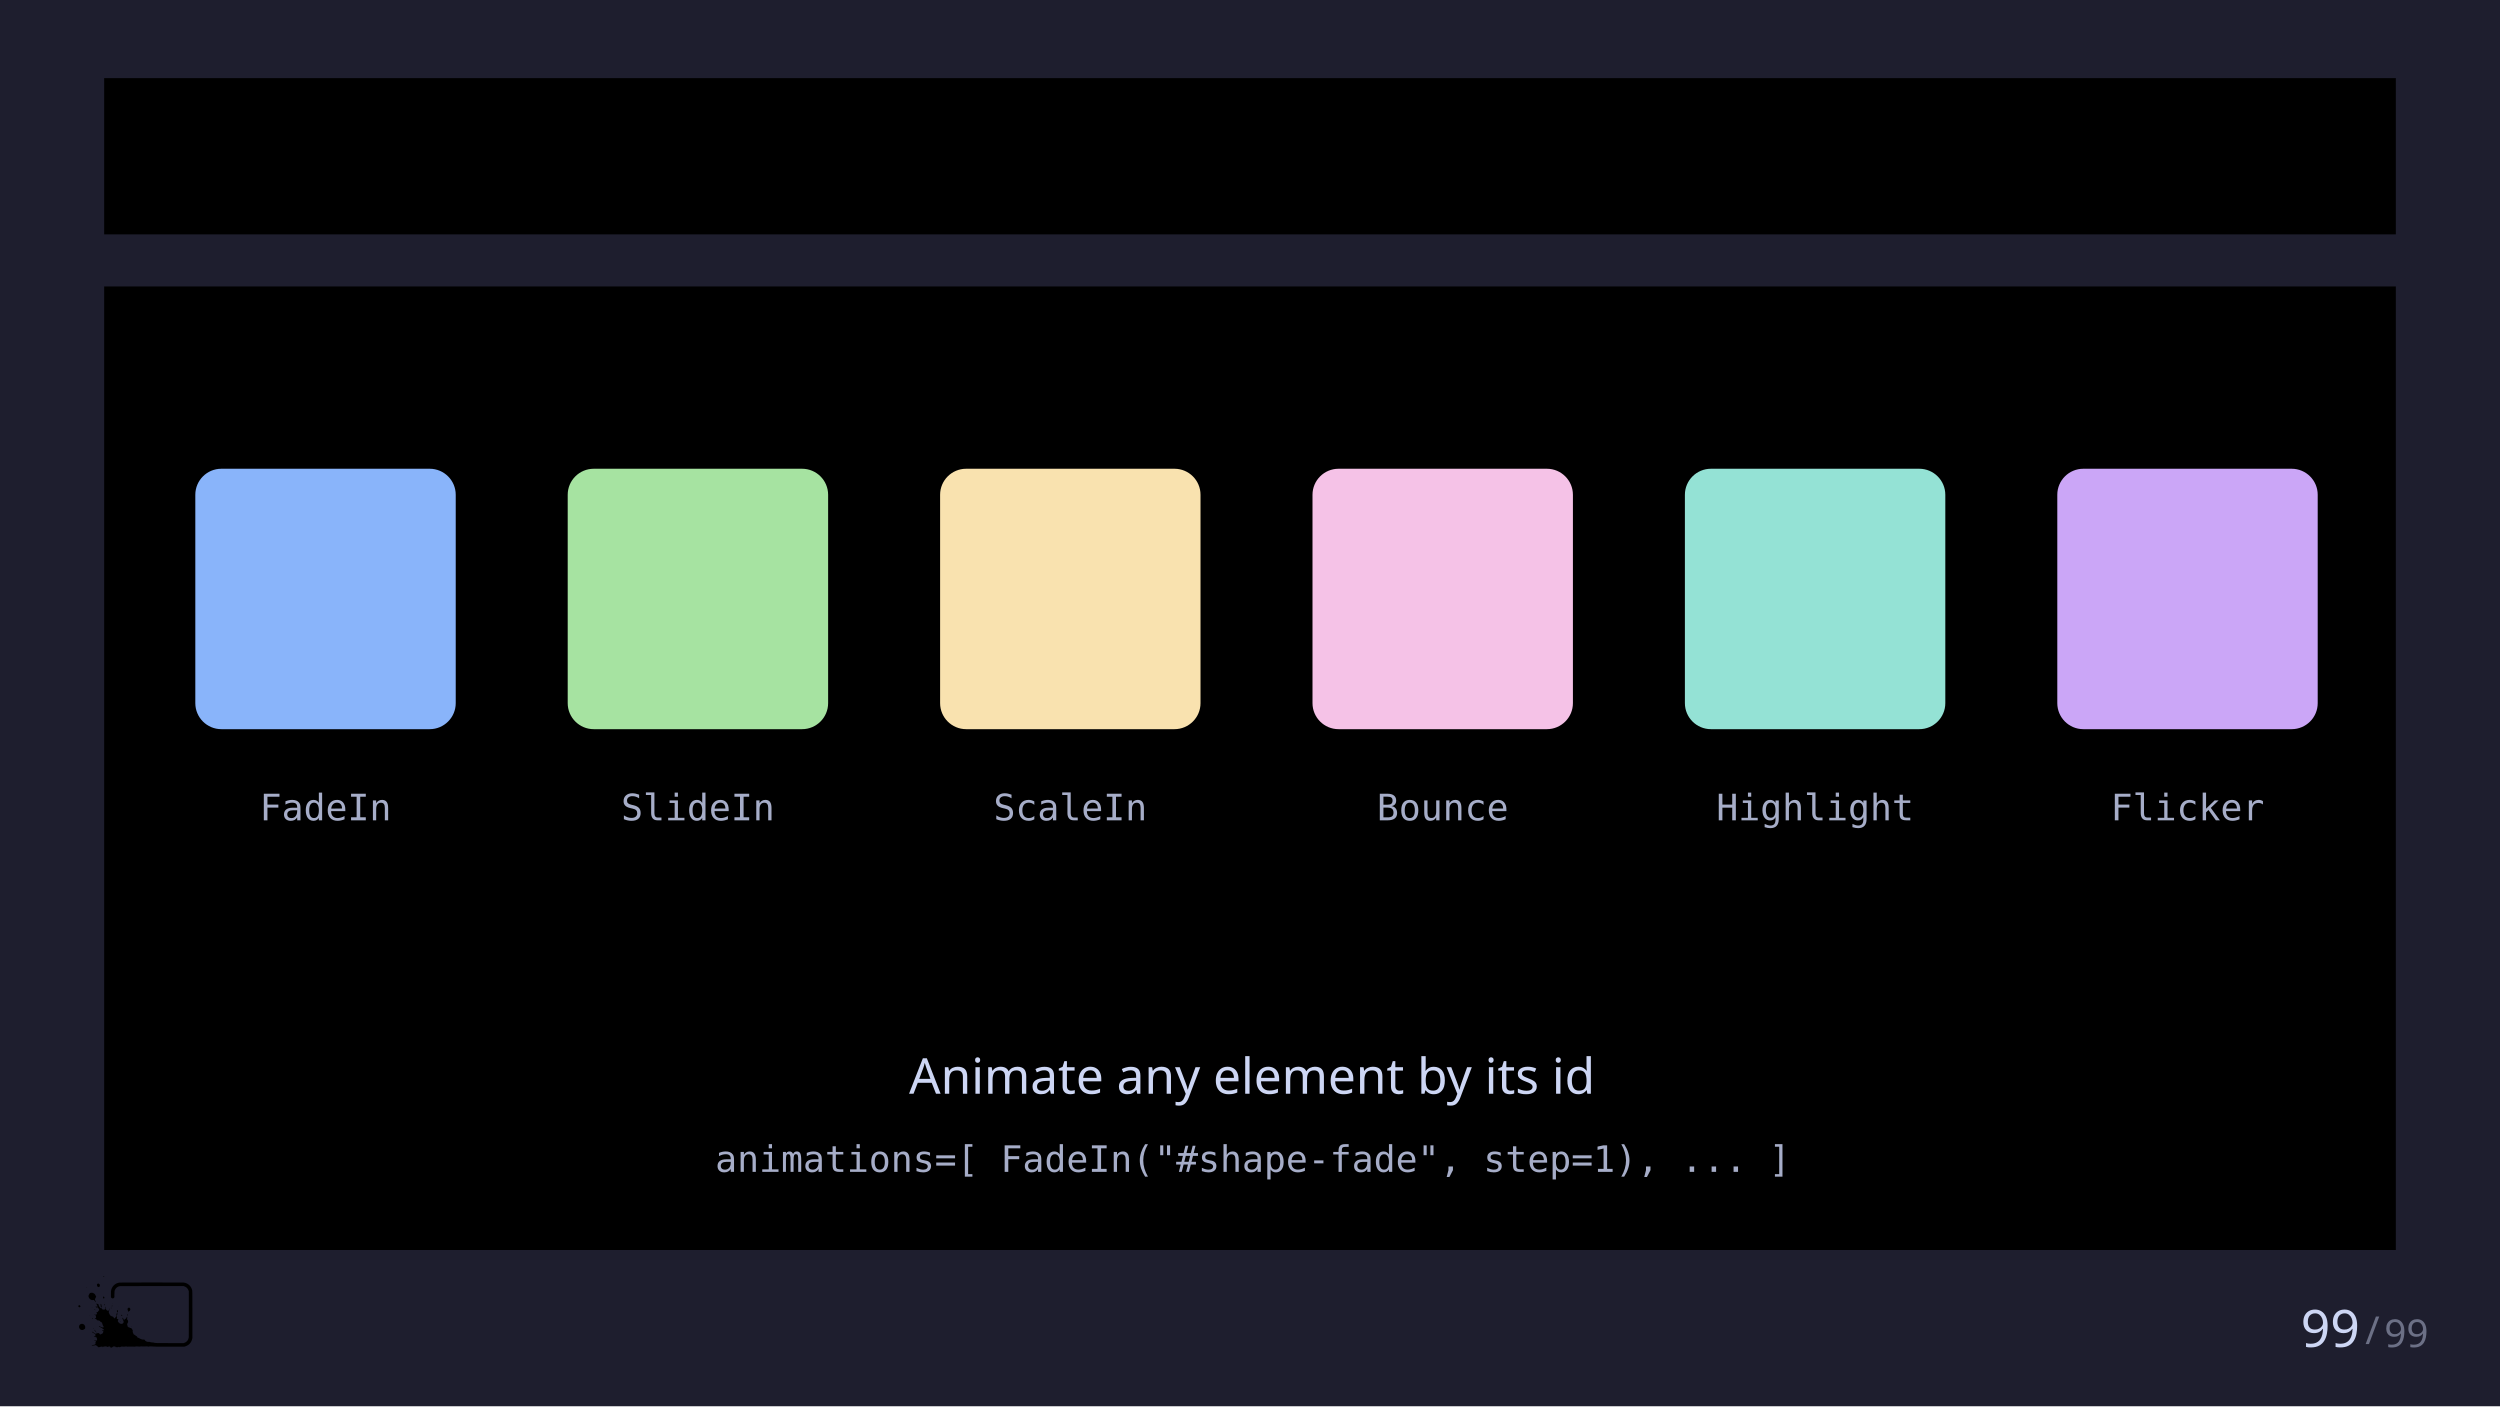
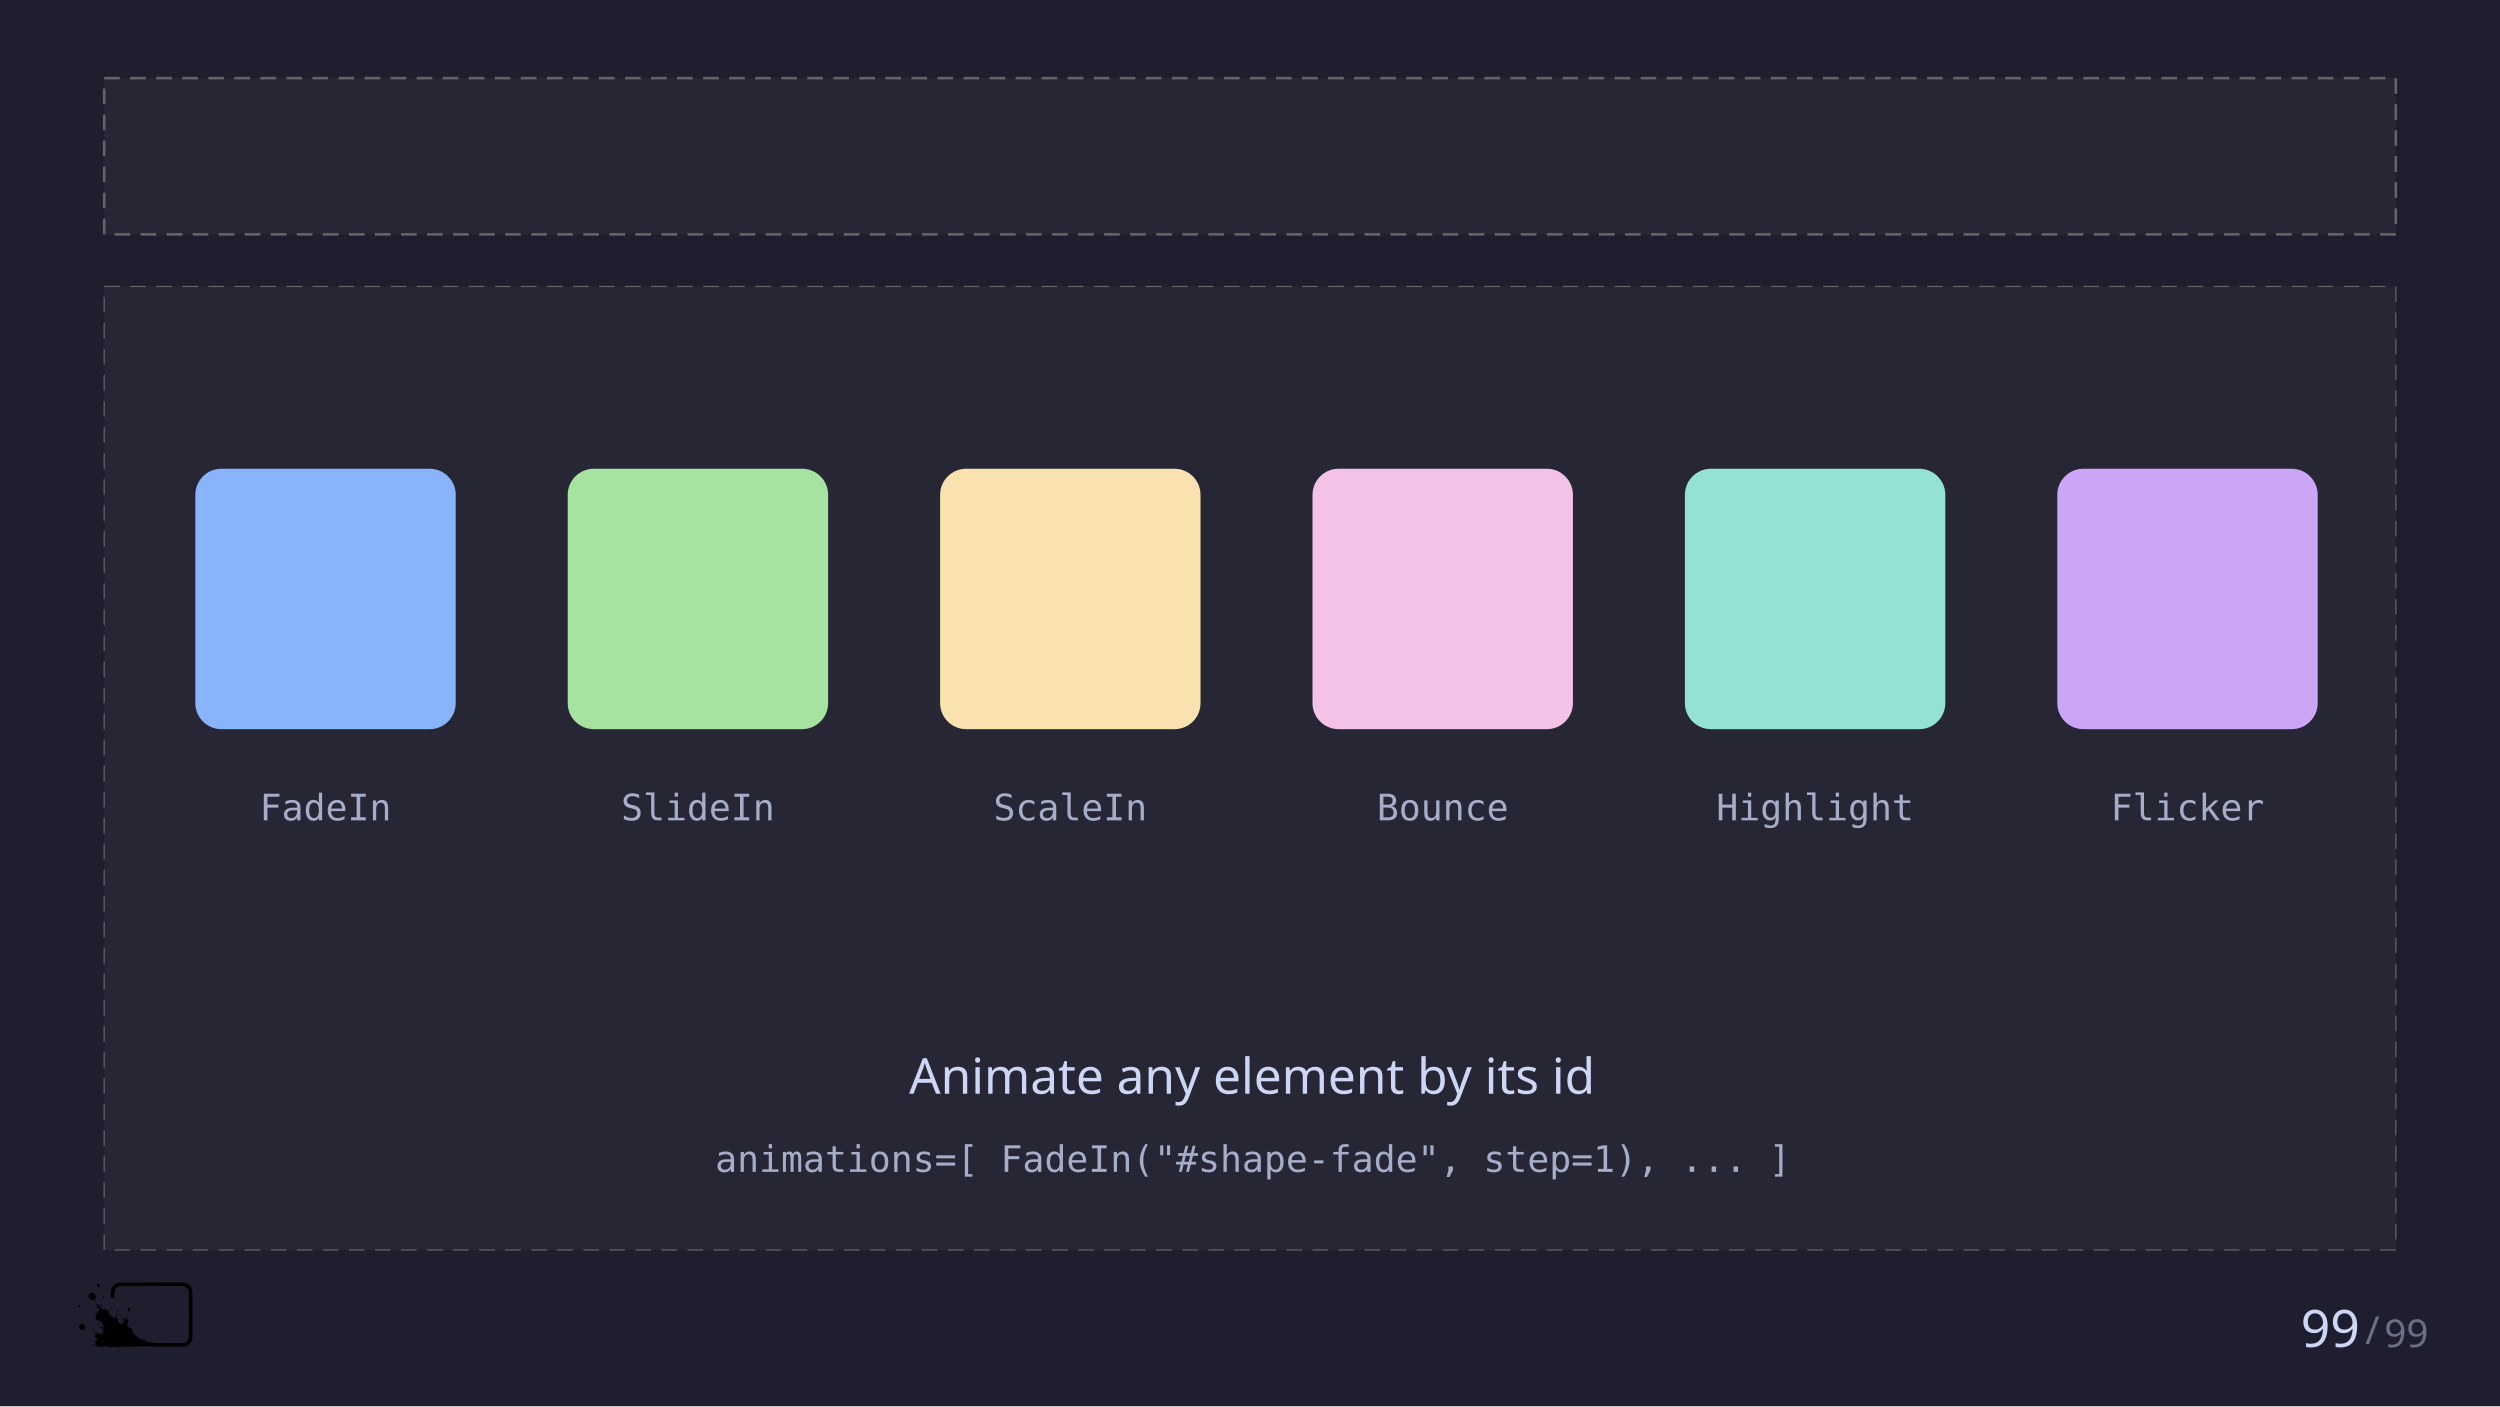
<svg xmlns="http://www.w3.org/2000/svg" xmlns:ns1="urn:inkflow" ns1:parent="content" viewBox="0 0 1920 1080" width="1920" height="1080" version="1.1" id="svg12">
  <g ns1:layout-src="./base" ns1:layout-hash="0e0184e9">
    <defs />
    <rect width="1920" height="1080" class="inkflow-fill-bg" />
  </g>
  <g ns1:layout-src="./numbered" ns1:layout-hash="6a4a92fb">
    <defs />
    <text id="zone-slide-number" x="1812.359" y="1034.438" class="inkflow-fill-text-muted inkflow-fill-text inkflow-fill-code-text" text-anchor="end" font-size="39.664px" font-family="sans-serif" style="stroke-width: 1.417">99</text>
    <text id="zone-slide-total" x="1831.157" y="1034.58" class="inkflow-fill-text-muted inkflow-fill-grey" font-size="29.64px" font-family="sans-serif" style="stroke-width: 1.059">99</text>
    <text id="text1" x="1816.518" y="1032.25" class="inkflow-fill-text-muted inkflow-fill-grey" font-size="29.64px" font-family="sans-serif" style="stroke-width: 1.059">/</text>
  </g>
  <g ns1:layout-src="./title" ns1:layout-hash="55fe2bf2">
    <defs />
    <rect id="zone-title" x="80" y="60" width="1760" height="120" />
  </g>
  <g ns1:layout-src="content" ns1:layout-hash="d783db6f">
    <defs />
    <rect id="zone-content" x="80" y="220" width="1760" height="740" style="stroke-width:0.943" />
  </g>
  <defs id="defs6">
    <style id="inkflow-preview">.inkflow-fill-bg { fill: #1e1e2e; }
.inkflow-stroke-bg { stroke: #1e1e2e; }
.inkflow-fill-surface { fill: #313244; }
.inkflow-stroke-surface { stroke: #313244; }
.inkflow-fill-border { fill: #585b70; }
.inkflow-stroke-border { stroke: #585b70; }
.inkflow-fill-text { fill: #cdd6f4; }
.inkflow-stroke-text { stroke: #cdd6f4; }
.inkflow-fill-text-muted { fill: #a6adc8; }
.inkflow-stroke-text-muted { stroke: #a6adc8; }
.inkflow-fill-accent { fill: #cba6f7; }
.inkflow-stroke-accent { stroke: #cba6f7; }
.inkflow-fill-accent-fg { fill: #11111b; }
.inkflow-stroke-accent-fg { stroke: #11111b; }
.inkflow-fill-code-bg { fill: #181825; }
.inkflow-stroke-code-bg { stroke: #181825; }
.inkflow-fill-code-text { fill: #cdd6f4; }
.inkflow-stroke-code-text { stroke: #cdd6f4; }
.inkflow-fill-red { fill: #f38ba8; }
.inkflow-stroke-red { stroke: #f38ba8; }
.inkflow-fill-orange { fill: #fab387; }
.inkflow-stroke-orange { stroke: #fab387; }
.inkflow-fill-yellow { fill: #f9e2af; }
.inkflow-stroke-yellow { stroke: #f9e2af; }
.inkflow-fill-green { fill: #a6e3a1; }
.inkflow-stroke-green { stroke: #a6e3a1; }
.inkflow-fill-teal { fill: #94e2d5; }
.inkflow-stroke-teal { stroke: #94e2d5; }
.inkflow-fill-blue { fill: #89b4fa; }
.inkflow-stroke-blue { stroke: #89b4fa; }
.inkflow-fill-purple { fill: #cba6f7; }
.inkflow-stroke-purple { stroke: #cba6f7; }
.inkflow-fill-pink { fill: #f5c2e7; }
.inkflow-stroke-pink { stroke: #f5c2e7; }
.inkflow-fill-grey { fill: #6c7086; }
- .inkflow-stroke-grey { stroke: #6c7086; }</style>
+ .inkflow-stroke-grey { stroke: #6c7086; }
+ #zone-title, #zone-content { fill: #808080; fill-opacity: 0.08; stroke: #808080; stroke-opacity: 0.7; stroke-width: 2; stroke-dasharray: 12 8; }</style>
  </defs>
  <g id="g7">
    <rect id="shape-fade" x="150" y="360" width="200" height="200" rx="20" class="inkflow-fill-blue" />
    <text x="250" y="630" text-anchor="middle" font-family="monospace" font-size="28" class="inkflow-fill-text-muted" id="text5">FadeIn</text>
  </g>
  <g id="g8">
    <rect id="shape-slide" x="436" y="360" width="200" height="200" rx="20" class="inkflow-fill-green" />
    <text x="536" y="630" text-anchor="middle" font-family="monospace" font-size="28" class="inkflow-fill-text-muted" id="text6">SlideIn</text>
  </g>
  <g id="g9">
    <rect id="shape-scale" x="722" y="360" width="200" height="200" rx="20" class="inkflow-fill-yellow" />
    <text x="822" y="630" text-anchor="middle" font-family="monospace" font-size="28" class="inkflow-fill-text-muted" id="text7">ScaleIn</text>
  </g>
  <g id="g10">
    <rect id="shape-bounce" x="1008" y="360" width="200" height="200" rx="20" class="inkflow-fill-pink" />
    <text x="1108" y="630" text-anchor="middle" font-family="monospace" font-size="28" class="inkflow-fill-text-muted" id="text8">Bounce</text>
  </g>
  <g id="g11">
    <rect id="shape-highlight" x="1294" y="360" width="200" height="200" rx="20" class="inkflow-fill-teal" />
    <text x="1394" y="630" text-anchor="middle" font-family="monospace" font-size="28" class="inkflow-fill-text-muted" id="text9">Highlight</text>
  </g>
  <g id="g12">
    <rect id="shape-flicker" x="1580" y="360" width="200" height="200" rx="20" class="inkflow-fill-purple" />
    <text x="1680" y="630" text-anchor="middle" font-family="monospace" font-size="28" class="inkflow-fill-text-muted" id="text10">Flicker</text>
  </g>
  <text x="961.577" y="840" text-anchor="middle" font-family="sans-serif" font-size="38px" class="inkflow-fill-text" id="text11">Animate any element by its id</text>
  <text x="962.256" y="900" text-anchor="middle" font-family="monospace" font-size="28px" class="inkflow-fill-text-muted" id="text12">animations=[ FadeIn("#shape-fade", step=1), ... ]</text>
  <g ns1:overlay-src="footer" ns1:overlay-hash="f664c57d">
    <defs />
    <g class="inkflow-demo-logo-mark" transform="matrix(0.7161682,0,0,0.7161682,43.00572,966.5546)" id="demo-logo-mark">
      <g transform="translate(-148.5314,-96.87841)">
        <g transform="translate(3.746808,2.274717)">
          <path style="fill-opacity:1;stroke-width:0.372" d="m 203.569,189.978 c -0.189,-0.105 -0.434,-0.191 -0.544,-0.191 h -0.201 l 0.036,-0.375 c 0.048,-0.499 -0.137,-0.658 -0.611,-0.527 -0.191,0.053 -0.516,0.076 -0.721,0.051 -0.281,-0.034 -0.516,0.028 -0.954,0.25 l -0.582,0.295 -0.288,-0.167 c -0.858,-0.497 -0.907,-0.511 -1.749,-0.51 -0.46,3.7e-4 -1.081,0.066 -1.379,0.146 -0.298,0.08 -0.665,0.146 -0.816,0.147 -0.211,7.4e-4 -0.323,0.085 -0.486,0.361 l -0.212,0.36 -0.154,-0.237 c -0.085,-0.13 -0.248,-0.334 -0.364,-0.452 l -0.211,-0.215 -0.528,0.14 c -0.29,0.077 -0.763,0.141 -1.052,0.142 -0.38,7.4e-4 -0.64,0.069 -0.943,0.247 -0.231,0.135 -0.629,0.274 -0.885,0.31 l -0.466,0.064 -0.363,-0.344 c -0.2,-0.189 -0.585,-0.494 -0.856,-0.677 -0.271,-0.184 -0.722,-0.545 -1.003,-0.803 -0.359,-0.33 -0.594,-0.469 -0.79,-0.469 -0.652,0 -1.99,0.215 -2.527,0.405 -0.97,0.345 -2.362,0.082 -1.633,-0.308 0.11,-0.059 0.542,-0.17 0.96,-0.247 1.612,-0.297 2.119,-0.44 2.452,-0.694 0.488,-0.373 0.58,-0.629 0.441,-1.232 -0.178,-0.773 -0.148,-0.949 0.23,-1.327 0.454,-0.454 0.444,-0.677 -0.043,-0.925 -0.213,-0.109 -0.415,-0.243 -0.45,-0.299 -0.098,-0.158 -0.75,-0.459 -1.154,-0.532 -0.201,-0.036 -0.392,-0.109 -0.424,-0.161 -0.109,-0.177 0.784,-0.093 1.233,0.115 0.244,0.113 0.731,0.227 1.083,0.254 l 0.64,0.048 0.285,-0.301 c 0.393,-0.415 0.465,-1.123 0.17,-1.687 -0.115,-0.221 -0.209,-0.579 -0.209,-0.797 0,-0.596 -0.287,-0.802 -1.542,-1.108 -0.79,-0.193 -1.118,-0.322 -1.329,-0.524 -0.404,-0.387 -0.365,-0.509 0.139,-0.431 0.23,0.036 0.515,0.117 0.634,0.181 0.118,0.064 0.329,0.117 0.468,0.117 0.29,0 0.329,-0.196 0.119,-0.599 -0.112,-0.214 -0.112,-0.284 6e-4,-0.437 0.173,-0.237 0.171,-0.773 -0.005,-1.11 -0.216,-0.416 -0.544,-0.671 -1.289,-1.004 -1.102,-0.492 -2.597,-1.555 -2.472,-1.757 0.089,-0.144 0.518,-0.151 0.605,-0.009 0.036,0.058 0.338,0.236 0.67,0.396 0.333,0.16 1.018,0.599 1.523,0.976 0.504,0.377 1.09,0.737 1.3,0.8 l 0.383,0.115 0.26,-0.17 c 0.143,-0.094 0.348,-0.369 0.456,-0.613 l 0.196,-0.443 -0.18,-0.214 c -0.099,-0.117 0.05,-0.003 0.332,0.254 l 0.513,0.468 h 0.408 c 0.224,0 0.531,-0.073 0.682,-0.162 0.151,-0.089 0.343,-0.136 0.425,-0.105 0.083,0.032 0.313,0.349 0.512,0.705 0.522,0.933 0.819,1.105 1.314,0.758 0.144,-0.101 0.423,-0.213 0.62,-0.249 0.197,-0.036 0.525,-0.197 0.727,-0.358 0.203,-0.161 0.446,-0.293 0.54,-0.293 0.221,0 0.353,-0.169 0.436,-0.557 0.036,-0.171 0.219,-0.525 0.405,-0.787 0.186,-0.262 0.339,-0.552 0.339,-0.644 0,-0.092 -0.166,-0.292 -0.368,-0.443 -0.367,-0.275 -0.784,-0.712 -0.951,-0.997 -0.063,-0.107 -0.025,-0.201 0.134,-0.33 0.333,-0.27 0.69,-0.22 1.175,0.166 0.335,0.266 0.463,0.319 0.566,0.233 0.303,-0.251 0.06,-0.973 -0.327,-0.973 -0.083,0 -0.469,-0.308 -0.858,-0.685 -0.389,-0.377 -0.86,-0.751 -1.048,-0.83 -0.188,-0.08 -0.495,-0.259 -0.683,-0.4 -0.188,-0.14 -0.52,-0.303 -0.738,-0.361 -0.349,-0.093 -0.611,-0.253 -1.45,-0.883 -0.159,-0.119 -0.192,-0.217 -0.141,-0.418 0.102,-0.408 0.36,-0.327 1.235,0.388 l 0.797,0.651 0.425,-0.064 c 0.341,-0.051 0.475,-0.025 0.677,0.135 0.608,0.478 1.47,0.498 1.679,0.038 0.173,-0.379 -0.052,-1.099 -0.457,-1.461 -0.182,-0.162 -0.362,-0.439 -0.4,-0.614 -0.038,-0.175 -0.111,-0.344 -0.161,-0.375 -0.05,-0.031 -0.091,-0.28 -0.091,-0.554 0,-0.413 -0.05,-0.556 -0.295,-0.835 -0.176,-0.201 -0.295,-0.446 -0.295,-0.61 0,-0.327 -0.098,-0.461 -0.73,-1 -0.395,-0.336 -0.543,-0.405 -0.803,-0.375 l -0.319,0.037 -0.056,-0.352 c -0.083,-0.519 -0.349,-0.749 -0.962,-0.829 -0.289,-0.038 -0.678,-0.158 -0.863,-0.267 -0.268,-0.157 -0.434,-0.185 -0.804,-0.134 -0.579,0.08 -0.818,-0.039 -1.07,-0.534 -0.106,-0.208 -0.331,-0.495 -0.5,-0.637 l -0.307,-0.259 h -0.788 c -0.561,0 -0.777,-0.033 -0.75,-0.116 0.045,-0.135 0.183,-0.218 0.686,-0.416 0.236,-0.093 0.455,-0.288 0.626,-0.559 l 0.263,-0.417 -0.069,-0.452 c -0.038,-0.249 -0.076,-0.723 -0.086,-1.053 -0.019,-0.7 -0.102,-0.826 -0.852,-1.299 -0.6,-0.379 -0.985,-0.701 -0.985,-0.825 0,-0.19 0.477,-0.057 0.94,0.262 0.274,0.189 0.635,0.37 0.801,0.404 l 0.303,0.061 0.504,-0.768 c 0.277,-0.423 0.504,-0.862 0.504,-0.977 0,-0.115 -0.155,-0.427 -0.345,-0.694 -0.407,-0.572 -0.445,-0.785 -0.123,-0.686 0.122,0.037 0.425,0.092 0.673,0.121 l 0.452,0.053 0.213,-0.27 c 0.117,-0.149 0.213,-0.363 0.213,-0.475 0,-0.124 0.238,-0.426 0.605,-0.767 l 0.605,-0.562 -0.056,-0.622 c -0.045,-0.5 -0.104,-0.661 -0.297,-0.82 -0.132,-0.109 -0.298,-0.309 -0.368,-0.445 -0.571,-1.105 -1.749,-1.704 -1.938,-0.984 -0.065,0.247 -0.136,0.246 -0.451,-0.002 -0.402,-0.316 -0.678,-0.831 -0.603,-1.127 0.052,-0.207 0.105,-0.244 0.274,-0.191 0.116,0.036 0.338,0.173 0.495,0.304 0.385,0.322 0.929,0.286 1.131,-0.075 0.194,-0.347 0.09,-0.68 -0.382,-1.225 -0.216,-0.25 -0.393,-0.529 -0.393,-0.621 -3e-5,-0.091 -0.091,-0.406 -0.202,-0.698 -0.128,-0.337 -0.168,-0.566 -0.108,-0.625 0.158,-0.158 0.705,0.027 0.974,0.329 0.196,0.22 0.34,0.286 0.625,0.286 0.492,0 0.68,0.205 0.68,0.744 0,0.579 0.263,1.24 0.822,2.069 1.006,1.491 1.126,1.597 1.598,1.418 0.414,-0.157 0.521,-0.114 0.729,0.293 0.109,0.214 0.471,0.609 0.804,0.879 l 0.606,0.49 0.995,-0.022 c 0.556,-0.013 1.092,-0.075 1.215,-0.143 0.142,-0.078 0.274,-0.308 0.374,-0.652 l 0.154,-0.531 -0.152,-0.365 c -0.169,-0.405 -0.21,-1.621 -0.054,-1.621 0.054,0 0.099,0.095 0.099,0.21 0,0.115 0.083,0.348 0.185,0.517 0.102,0.169 0.214,0.551 0.25,0.849 0.175,1.443 0.467,1.964 1.472,2.63 0.923,0.611 1.679,0.515 1.898,-0.242 0.127,-0.438 0.691,-1.305 0.85,-1.305 0.051,0 0.068,0.055 0.039,0.123 -0.029,0.068 -0.251,0.633 -0.492,1.255 -0.61,1.574 -0.662,2.1 -0.275,2.757 0.195,0.331 0.489,1.054 0.553,1.36 0.037,0.179 0.214,0.472 0.392,0.65 0.178,0.178 0.353,0.416 0.389,0.528 0.129,0.408 0.446,0.694 0.841,0.761 0.215,0.036 0.553,0.195 0.752,0.353 0.277,0.22 0.464,0.287 0.798,0.287 0.583,0 0.796,0.132 1.007,0.622 0.246,0.572 0.958,1.445 1.178,1.445 0.106,0 0.295,-0.175 0.452,-0.418 0.149,-0.23 0.481,-0.618 0.738,-0.862 0.347,-0.329 0.486,-0.545 0.539,-0.837 0.039,-0.217 0.136,-0.466 0.215,-0.554 0.105,-0.117 0.149,-0.453 0.164,-1.226 l 0.02,-1.065 0.218,-0.218 c 0.12,-0.12 0.245,-0.328 0.279,-0.462 0.045,-0.18 0.11,-0.23 0.25,-0.194 l 0.189,0.049 -0.001,0.752 -0.001,0.752 -0.403,0.738 -0.403,0.738 0.226,0.9 0.226,0.9 -0.124,0.674 -0.124,0.674 0.222,0.18 c 0.17,0.138 0.361,0.174 0.819,0.155 l 0.597,-0.025 0.031,0.21 c 0.017,0.115 -0.105,0.519 -0.271,0.897 -0.391,0.891 -0.392,1.268 -0.006,1.639 0.162,0.156 0.295,0.353 0.295,0.44 0,0.285 0.297,0.587 0.693,0.705 0.292,0.087 0.391,0.169 0.392,0.323 0.002,0.236 0.683,0.846 0.945,0.846 0.095,0 0.314,-0.051 0.487,-0.114 l 0.315,-0.114 0.323,0.23 0.323,0.23 0.288,-0.165 c 0.158,-0.091 0.358,-0.165 0.444,-0.165 0.086,0 0.339,-0.107 0.563,-0.239 0.525,-0.308 0.939,-1.038 0.939,-1.658 0,-0.519 -0.242,-1.266 -0.447,-1.381 -0.094,-0.052 -0.144,-0.238 -0.144,-0.53 v -0.45 l -0.343,-0.314 -0.343,-0.314 -0.049,-0.807 c -0.04,-0.657 -0.022,-0.807 0.093,-0.807 0.201,0 0.798,0.817 0.995,1.361 0.297,0.819 0.619,1.495 0.713,1.495 0.05,0 0.119,-0.137 0.152,-0.304 0.1,-0.499 0.415,-0.838 0.997,-1.074 0.401,-0.163 0.648,-0.351 0.937,-0.714 0.216,-0.271 0.393,-0.535 0.393,-0.585 0,-0.051 0.112,-0.336 0.248,-0.634 0.283,-0.619 0.525,-0.678 0.672,-0.164 0.067,0.234 0.035,0.529 -0.128,1.167 -0.123,0.483 -0.19,0.961 -0.155,1.102 0.068,0.272 0.418,0.783 0.872,1.275 0.24,0.26 0.279,0.368 0.227,0.629 -0.035,0.173 -0.015,0.493 0.043,0.71 l 0.106,0.395 -0.193,0.261 c -0.294,0.398 -0.709,1.256 -0.709,1.467 0,0.103 -0.067,0.243 -0.148,0.311 -0.196,0.162 -0.187,0.288 0.06,0.853 0.127,0.29 0.203,0.658 0.195,0.942 -0.007,0.256 0.039,0.567 0.103,0.689 0.064,0.123 0.145,0.289 0.181,0.371 0.036,0.081 0.2,0.214 0.366,0.295 0.165,0.081 0.34,0.236 0.387,0.345 0.065,0.147 0.211,0.209 0.579,0.247 0.366,0.037 0.599,0.135 0.908,0.383 l 0.415,0.333 0.455,-0.062 0.455,-0.062 0.539,0.566 c 0.317,0.332 0.702,0.891 0.935,1.353 l 0.395,0.788 -0.054,0.832 -0.054,0.832 0.346,0.767 c 0.19,0.422 0.412,0.987 0.492,1.257 0.153,0.516 0.431,0.793 0.796,0.793 0.122,0 0.468,0.218 0.781,0.492 0.309,0.271 0.614,0.492 0.677,0.492 0.063,0 0.238,0.129 0.389,0.287 0.151,0.158 0.392,0.316 0.535,0.351 0.44,0.108 0.676,0.32 0.741,0.664 0.086,0.459 0.293,0.72 0.814,1.026 0.323,0.189 0.57,0.259 0.879,0.247 0.359,-0.014 0.456,0.024 0.59,0.229 0.24,0.366 0.652,0.58 2.011,1.042 l 1.231,0.418 0.923,-0.006 c 1.105,-0.007 1.72,0.199 1.896,0.638 0.06,0.151 0.15,0.363 0.2,0.471 0.093,0.204 1.187,0.917 1.707,1.113 0.78,0.294 1.656,0.42 2.16,0.311 l 0.498,-0.108 0.884,0.303 c 0.899,0.308 2.858,0.57 3.527,0.472 0.194,-0.029 0.465,0.037 0.753,0.181 0.875,0.439 2.122,0.473 17.484,0.479 l 14.179,0.005 0.64,-0.181 c 2.758,-0.779 4.717,-3.139 5.027,-6.057 0.067,-0.63 0.09,-9.087 0.07,-25.123 l -0.031,-24.173 -0.177,-0.591 c -0.725,-2.421 -2.422,-4.112 -4.866,-4.851 l -0.565,-0.171 -33.675,-0.028 c -24.105,-0.02 -33.912,0.003 -34.508,0.08 -2.34,0.305 -4.216,1.629 -5.228,3.69 -0.671,1.366 -0.707,1.604 -0.758,5.071 l -0.046,3.102 -0.184,0.36 c -0.634,1.242 -2.429,1.297 -3.25,0.1 l -0.237,-0.346 -0.03,-3.06 c -0.034,-3.399 0.033,-4.154 0.486,-5.521 1.311,-3.951 4.686,-6.722 8.8,-7.227 1.177,-0.144 67.306,-0.152 68.68,-0.008 4.075,0.427 7.556,3.237 8.842,7.136 0.596,1.807 0.562,0.146 0.562,27.324 v 24.961 l -0.18,0.817 c -0.444,2.02 -1.208,3.581 -2.495,5.097 -1.136,1.339 -3.288,2.65 -5.202,3.17 l -0.985,0.267 -14.228,-7.5e-4 c -15.013,-0.001 -19.266,-0.051 -19.724,-0.232 -0.435,-0.172 -3.852,-0.147 -3.998,0.029 -0.204,0.246 -0.558,0.263 -1.042,0.049 l -0.464,-0.205 -1.393,0.056 c -0.766,0.031 -1.459,0.06 -1.54,0.066 -0.081,0.006 -0.281,0.012 -0.443,0.014 -0.162,0.002 -0.561,0.006 -0.886,0.01 -0.325,0.004 -1.078,-0.029 -1.674,-0.073 -0.901,-0.066 -1.164,-0.052 -1.563,0.084 -0.283,0.097 -0.566,0.134 -0.689,0.091 -0.115,-0.04 -0.786,-0.08 -1.49,-0.089 -0.704,-0.009 -1.494,-0.051 -1.756,-0.092 -0.332,-0.052 -0.727,-0.022 -1.31,0.1 l -0.834,0.175 -1.644,-0.077 c -1.951,-0.091 -3.185,-0.091 -5.214,0.002 l -1.502,0.069 -0.257,-0.168 c -0.214,-0.14 -0.324,-0.151 -0.664,-0.063 -1.156,0.298 -3.467,0.35 -4.346,0.097 -0.349,-0.101 -0.97,0.074 -1.889,0.531 l -0.609,0.303 -0.355,-0.311 c -0.195,-0.171 -0.413,-0.311 -0.485,-0.311 -0.072,0 -0.301,0.136 -0.51,0.301 -0.262,0.208 -0.441,0.282 -0.58,0.24 -0.429,-0.132 -1.009,-0.163 -1.481,-0.079 -0.668,0.119 -0.771,0.082 -1.021,-0.362 -0.249,-0.442 -0.464,-0.542 -0.854,-0.394 -0.167,0.064 -0.542,0.079 -0.949,0.039 l -0.672,-0.066 -0.467,0.467 c -0.441,0.441 -1.208,0.846 -1.58,0.833 -0.093,-0.003 -0.323,-0.092 -0.512,-0.197 z m -15.8,-16.388 c -0.214,-0.131 -0.487,-0.402 -0.608,-0.601 -0.12,-0.199 -0.445,-0.592 -0.723,-0.873 -0.539,-0.546 -0.709,-1.046 -0.378,-1.115 0.182,-0.038 1.206,1.258 1.574,1.991 0.11,0.22 0.292,0.499 0.404,0.621 0.255,0.278 0.216,0.274 -0.269,-0.024 z m 5.361,-0.45 c 0,-0.057 0.044,-0.077 0.099,-0.043 0.054,0.034 0.099,0.08 0.099,0.104 0,0.024 -0.044,0.043 -0.099,0.043 -0.054,0 -0.099,-0.047 -0.099,-0.104 z m -21.17,-2.006 c -0.679,-0.188 -0.992,-0.384 -1.537,-0.96 -1.306,-1.381 -1.292,-3.503 0.032,-4.757 0.515,-0.488 1.451,-0.836 2.243,-0.834 0.522,0.001 1.609,0.392 2.075,0.747 0.542,0.413 1.066,1.283 1.265,2.1 l 0.17,0.7 -0.163,0.491 c -0.107,0.321 -0.141,0.623 -0.099,0.872 l 0.064,0.38 -0.277,0.098 c -0.153,0.054 -0.497,0.28 -0.765,0.502 -0.848,0.703 -1.97,0.95 -3.008,0.662 z m 12.857,-1.393 c -0.085,-0.085 -0.155,-0.218 -0.155,-0.295 0,-0.204 0.334,-0.173 0.536,0.05 0.301,0.332 -0.061,0.565 -0.381,0.245 z m 40.632,-2.423 c 0.07,-0.209 0.355,-0.334 0.478,-0.21 0.062,0.062 0.083,0.16 0.046,0.219 -0.091,0.147 -0.574,0.139 -0.525,-0.009 z m -1.795,-0.672 c 0,-0.054 0.044,-0.099 0.099,-0.099 0.054,0 0.099,0.044 0.099,0.099 0,0.054 -0.044,0.099 -0.099,0.099 -0.054,0 -0.099,-0.044 -0.099,-0.099 z m -9.63,-4.254 c -0.17,-0.17 -0.149,-0.571 0.029,-0.571 0.081,0 0.148,0.011 0.148,0.025 0,0.014 0.041,0.169 0.092,0.345 0.098,0.34 -0.033,0.438 -0.269,0.201 z m -30.046,-3.14 c -0.38,-0.204 -0.541,-0.426 -0.46,-0.637 0.082,-0.213 0.33,-0.172 0.707,0.116 0.218,0.166 0.338,0.341 0.338,0.492 0,0.273 -0.119,0.279 -0.585,0.029 z m -2.992,-3.011 c -0.036,-0.036 -0.066,-0.125 -0.066,-0.197 0,-0.202 0.275,-0.156 0.394,0.066 0.088,0.164 0.075,0.197 -0.079,0.197 -0.101,0 -0.214,-0.03 -0.25,-0.066 z m 34.223,-2.5e-4 c -0.172,-0.069 -0.416,-0.565 -0.416,-0.845 0,-0.295 0.173,-0.468 0.468,-0.468 0.333,0 0.67,0.755 0.502,1.125 -0.11,0.242 -0.278,0.299 -0.554,0.188 z m 5.915,-0.492 c -0.099,-0.258 0.145,-1.236 0.363,-1.453 0.154,-0.154 0.222,-0.171 0.316,-0.077 0.094,0.094 0.094,0.216 0.001,0.564 -0.065,0.244 -0.119,0.529 -0.119,0.632 0,0.198 -0.243,0.498 -0.404,0.498 -0.052,0 -0.123,-0.074 -0.158,-0.164 z m -16.81,-0.492 c -0.035,-0.09 -0.017,-0.21 0.039,-0.266 0.07,-0.07 0.102,-0.019 0.102,0.164 0,0.304 -0.049,0.339 -0.14,0.102 z m 2.356,-2.199 c -0.034,-0.054 -0.014,-0.099 0.043,-0.099 0.057,0 0.104,0.044 0.104,0.099 0,0.054 -0.02,0.099 -0.043,0.099 -0.024,0 -0.071,-0.044 -0.104,-0.099 z m 3.657,-0.594 c 0.038,-0.299 0.004,-0.571 -0.102,-0.824 -0.227,-0.544 -0.208,-1.289 0.039,-1.536 0.444,-0.444 0.844,-0.051 0.96,0.944 l 0.047,0.403 -0.293,0.336 c -0.161,0.185 -0.386,0.513 -0.5,0.73 l -0.207,0.394 z m 11.835,-1.109 c -0.029,-0.449 -0.104,-0.71 -0.272,-0.947 -0.128,-0.18 -0.25,-0.488 -0.271,-0.685 -0.021,-0.197 -0.064,-0.524 -0.095,-0.727 -0.079,-0.519 0.005,-0.76 0.408,-1.174 0.431,-0.442 1.154,-0.719 1.464,-0.56 0.445,0.228 0.858,0.726 1.001,1.207 0.204,0.686 0.186,0.859 -0.162,1.543 l -0.307,0.604 -0.522,0.231 c -0.378,0.167 -0.607,0.354 -0.83,0.679 -0.169,0.246 -0.323,0.448 -0.341,0.448 -0.018,0 -0.051,-0.279 -0.072,-0.62 z m -35.044,-1.308 c -0.071,-0.086 -0.342,-0.263 -0.603,-0.396 -0.281,-0.142 -0.474,-0.307 -0.474,-0.404 0,-0.09 -0.1,-0.272 -0.222,-0.404 l -0.222,-0.24 0.517,0.316 c 0.284,0.174 0.517,0.348 0.517,0.388 0,0.04 0.159,0.258 0.352,0.484 0.194,0.226 0.332,0.412 0.307,0.412 -0.025,0 -0.103,-0.07 -0.174,-0.155 z m 15.312,-1.888 c 0.109,-0.614 0.159,-0.714 0.357,-0.714 0.105,0 0.19,0.024 0.19,0.052 0,0.106 -0.497,1.031 -0.554,1.031 -0.032,0 -0.029,-0.166 0.007,-0.369 z m 2.06,-0.186 c 0.034,-0.251 0.067,-0.639 0.072,-0.862 l 0.01,-0.405 0.141,0.64 c 0.144,0.655 0.076,1.083 -0.172,1.083 -0.079,0 -0.095,-0.14 -0.051,-0.457 z m -21.279,-1.291 c -0.264,-0.257 -0.345,-0.349 -0.179,-0.203 0.166,0.146 0.423,0.311 0.572,0.367 0.149,0.056 0.271,0.147 0.271,0.203 0,0.199 -0.191,0.093 -0.664,-0.367 z m 9.926,0.197 c -0.285,-0.624 -0.415,-1.16 -0.385,-1.588 0.018,-0.25 -0.03,-0.604 -0.106,-0.785 -0.11,-0.262 -0.115,-0.395 -0.024,-0.647 0.063,-0.174 0.115,-0.413 0.115,-0.531 0,-0.148 0.06,-0.215 0.194,-0.215 0.152,0 0.23,0.124 0.359,0.566 0.091,0.311 0.161,0.689 0.157,0.839 -0.004,0.15 0.084,0.479 0.195,0.731 0.163,0.368 0.191,0.573 0.141,1.046 -0.089,0.853 -0.396,1.13 -0.646,0.584 z m -23.754,-0.151 c -0.368,-0.305 -0.869,-0.955 -0.869,-1.129 0,-0.146 0.543,-0.701 0.962,-0.982 l 0.223,-0.15 0.409,0.283 c 0.666,0.461 0.966,0.81 0.966,1.124 0,0.156 -0.055,0.328 -0.123,0.383 -0.068,0.054 -0.284,0.233 -0.481,0.398 -0.422,0.352 -0.726,0.373 -1.088,0.074 z m 35.292,-1.153 0.025,-0.64 h 0.246 c 0.204,0 0.251,0.053 0.276,0.312 0.023,0.237 -0.043,0.391 -0.271,0.64 l -0.302,0.328 z m 7.459,0.246 c 0,-0.081 0.067,-0.148 0.148,-0.148 0.081,0 0.148,0.067 0.148,0.148 0,0.081 -0.067,0.148 -0.148,0.148 -0.081,0 -0.148,-0.067 -0.148,-0.148 z m -15.174,-1.304 c -0.244,-0.57 -0.298,-1.208 -0.109,-1.281 0.234,-0.09 0.443,0.241 0.525,0.832 0.137,0.989 -0.083,1.227 -0.417,0.449 z m 8.38,-1.146 c 0,-0.075 0.067,-0.191 0.148,-0.258 l 0.148,-0.123 v 0.258 c 0,0.164 -0.054,0.258 -0.148,0.258 -0.081,0 -0.148,-0.061 -0.148,-0.136 z m -8.665,-1.292 c 0,-0.081 0.044,-0.148 0.099,-0.148 0.054,0 0.099,0.067 0.099,0.148 0,0.081 -0.044,0.148 -0.099,0.148 -0.054,0 -0.099,-0.067 -0.099,-0.148 z m -9.446,-0.896 c -0.168,-0.141 -0.502,-0.561 -0.742,-0.931 -0.252,-0.389 -0.605,-0.786 -0.835,-0.938 l -0.399,-0.264 -1.009,0.066 -1.009,0.066 -0.591,-0.296 c -0.325,-0.163 -0.64,-0.297 -0.7,-0.299 -0.166,-0.005 -1.005,-0.773 -1.429,-1.31 -0.208,-0.263 -0.425,-0.663 -0.484,-0.89 -0.059,-0.227 -0.197,-0.636 -0.308,-0.91 -0.222,-0.55 -0.217,-0.588 0.263,-1.866 0.174,-0.462 0.385,-0.811 0.641,-1.058 0.241,-0.232 0.407,-0.497 0.447,-0.714 l 0.065,-0.345 h 0.469 c 0.258,0 0.787,-0.072 1.175,-0.159 l 0.705,-0.159 0.562,0.247 c 0.309,0.136 0.717,0.298 0.907,0.36 0.635,0.207 1.508,0.91 1.672,1.345 0.082,0.218 0.293,0.612 0.469,0.875 0.176,0.264 0.32,0.535 0.32,0.603 0,0.068 0.114,0.259 0.253,0.424 0.172,0.205 0.233,0.365 0.19,0.5 -0.035,0.109 -0.097,0.199 -0.139,0.199 -0.099,0 -0.305,0.453 -0.305,0.672 0,0.094 -0.205,0.516 -0.457,0.938 -0.616,1.036 -0.611,1.277 0.06,2.566 0.624,1.198 0.71,1.413 0.598,1.482 -0.048,0.029 -0.224,-0.062 -0.392,-0.204 z m 8.451,-4 c -0.117,-0.229 -0.297,-0.53 -0.401,-0.671 -0.149,-0.202 -0.168,-0.308 -0.091,-0.511 0.122,-0.322 0.489,-0.668 0.707,-0.668 0.237,0 0.9,0.761 0.841,0.966 -0.026,0.092 -0.103,0.366 -0.17,0.61 -0.23,0.835 -0.55,0.934 -0.886,0.274 z m -17.836,-11.058 c -0.307,-0.266 -0.365,-0.572 -0.099,-0.52 0.174,0.034 0.459,0.507 0.402,0.667 -0.017,0.048 -0.154,-0.018 -0.302,-0.146 z m -0.566,-0.933 c 0,-0.054 0.044,-0.099 0.099,-0.099 0.054,0 0.099,0.044 0.099,0.099 0,0.054 -0.044,0.099 -0.099,0.099 -0.054,0 -0.099,-0.044 -0.099,-0.099 z m 13.096,-0.003 c -0.081,-0.054 -0.333,-0.146 -0.56,-0.206 -0.227,-0.059 -0.475,-0.18 -0.553,-0.27 -0.245,-0.284 -0.668,-1.671 -0.597,-1.963 0.141,-0.586 0.411,-0.961 0.85,-1.18 0.662,-0.33 0.877,-0.29 1.524,0.287 0.312,0.278 0.602,0.537 0.644,0.574 0.135,0.12 0.258,1.592 0.152,1.824 -0.054,0.118 -0.228,0.291 -0.387,0.385 -0.159,0.094 -0.36,0.279 -0.446,0.41 -0.166,0.253 -0.382,0.301 -0.626,0.138 z m 5.355,-11.079 c -0.214,-0.327 -0.056,-0.734 0.285,-0.734 0.299,0 0.465,0.175 0.465,0.492 0,0.513 -0.473,0.666 -0.75,0.242 z" />
        </g>
      </g>
    </g>
  </g>
</svg>
